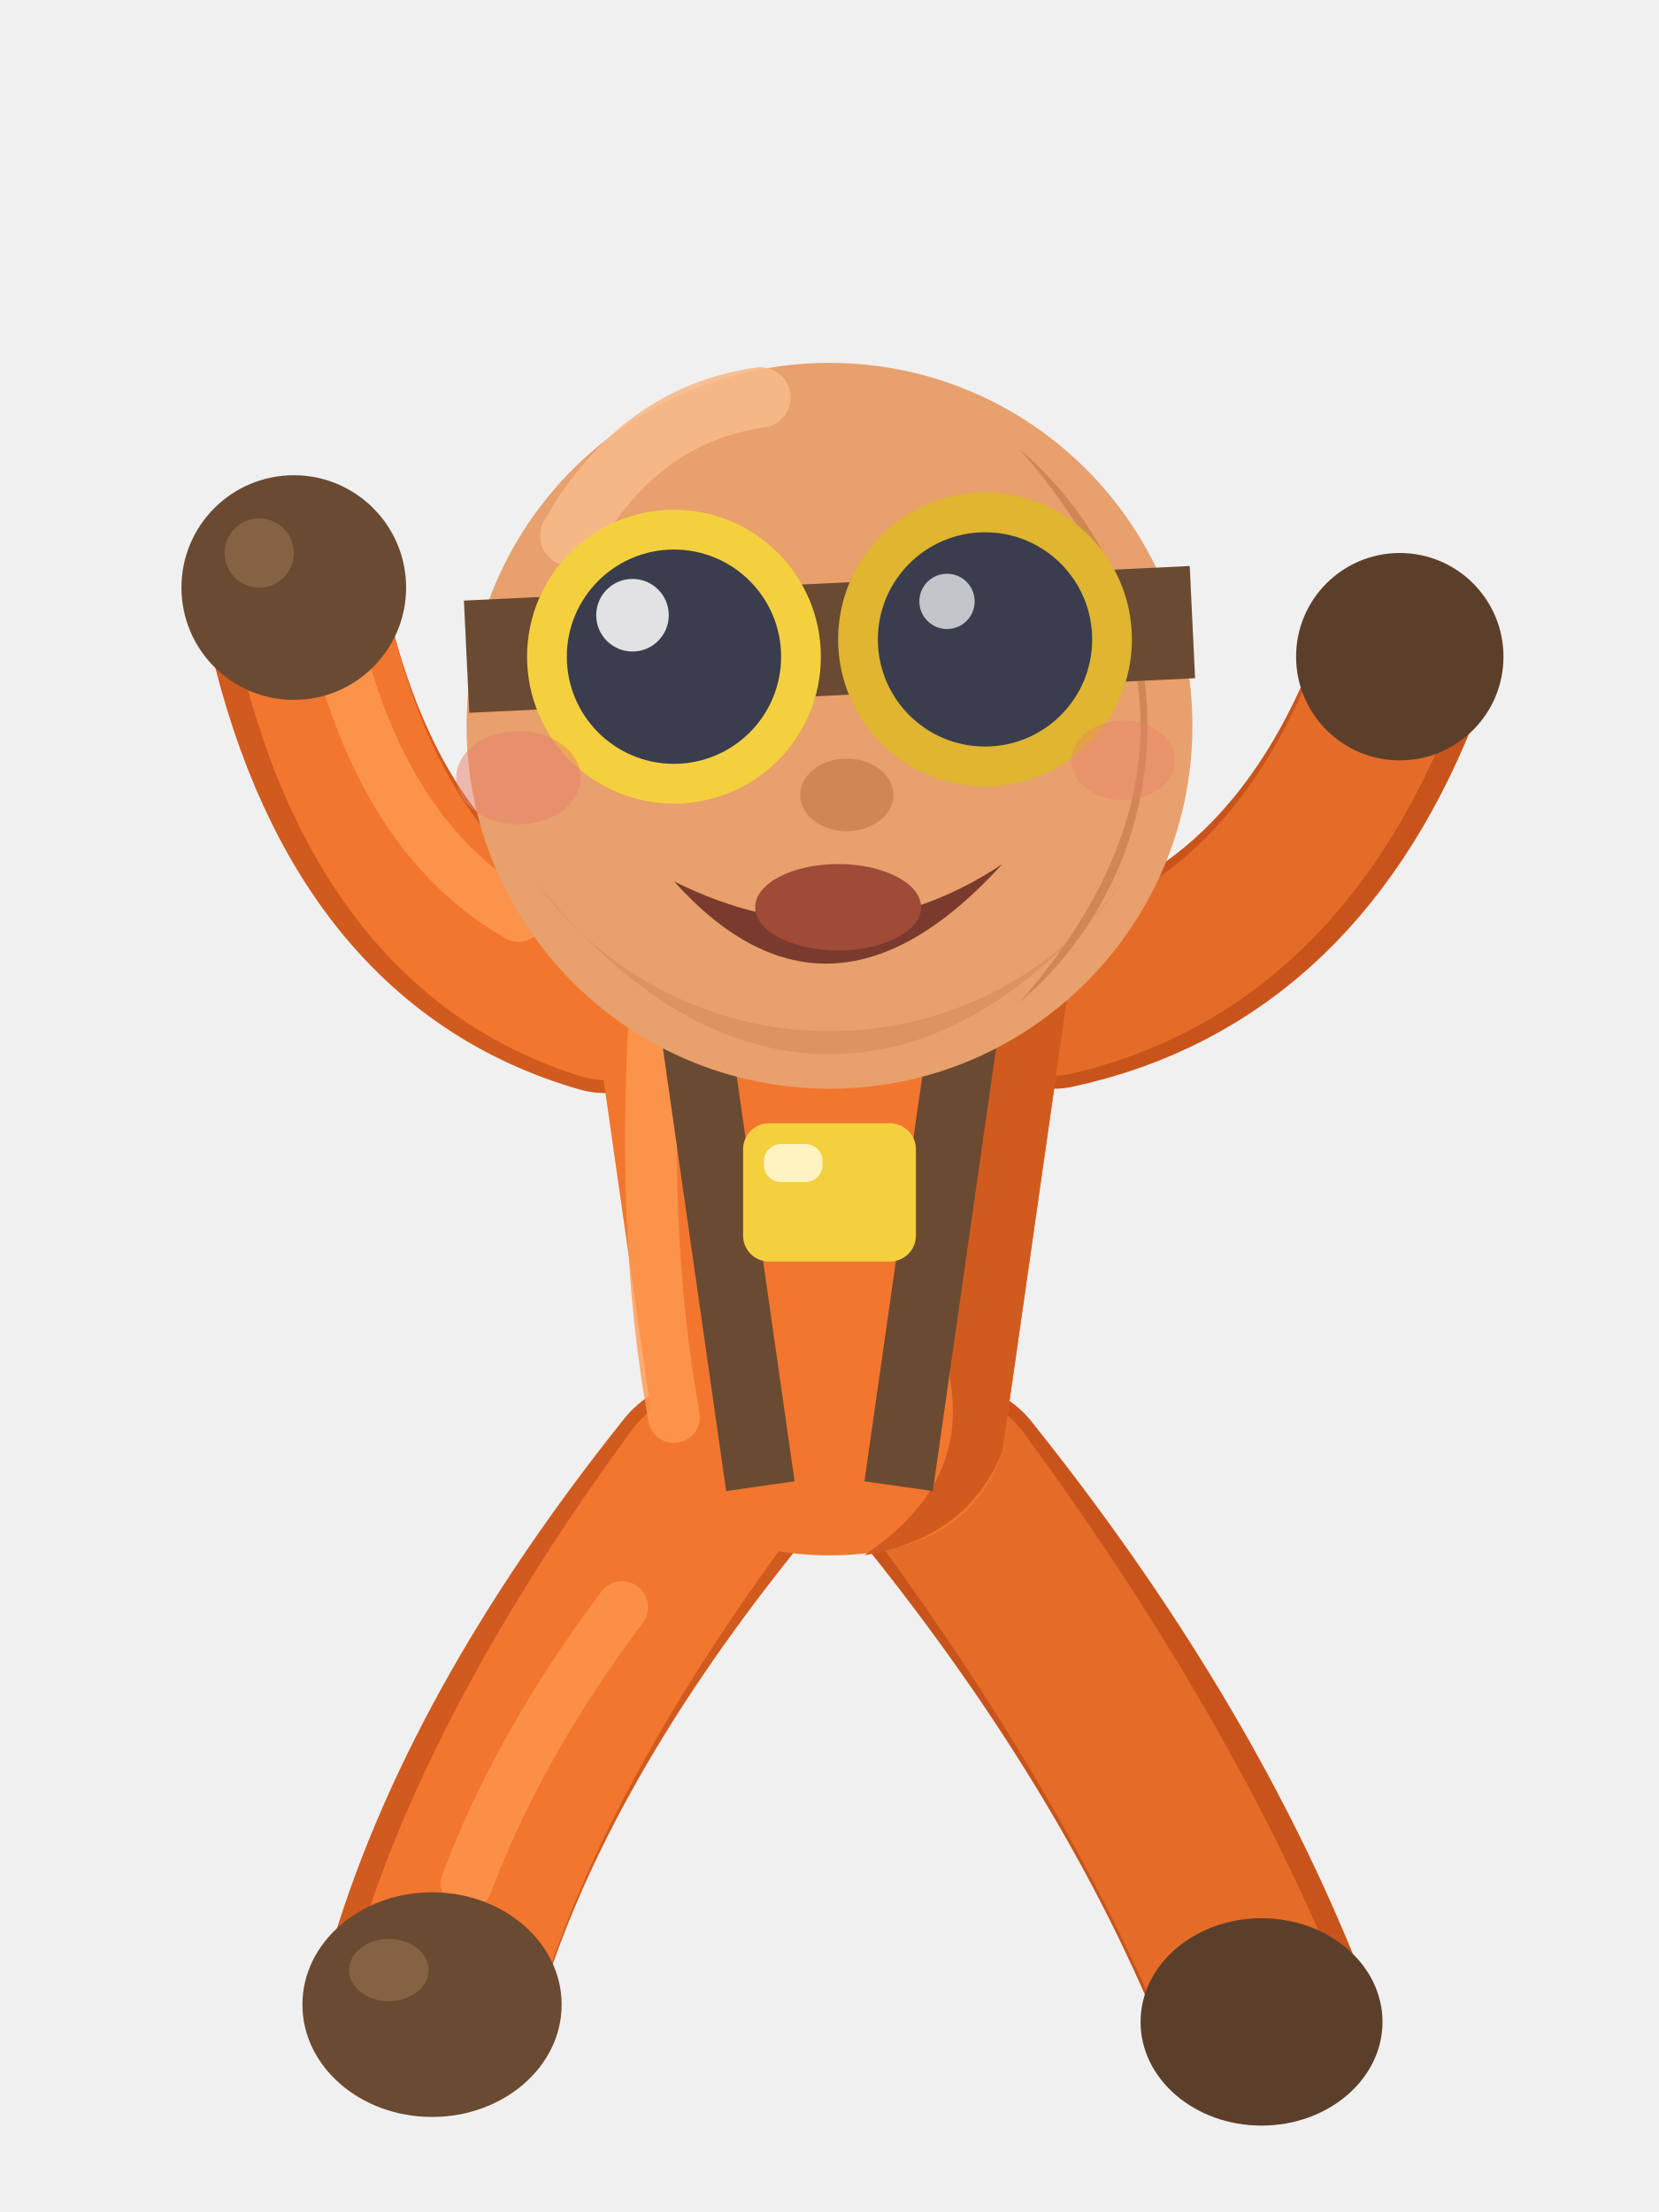
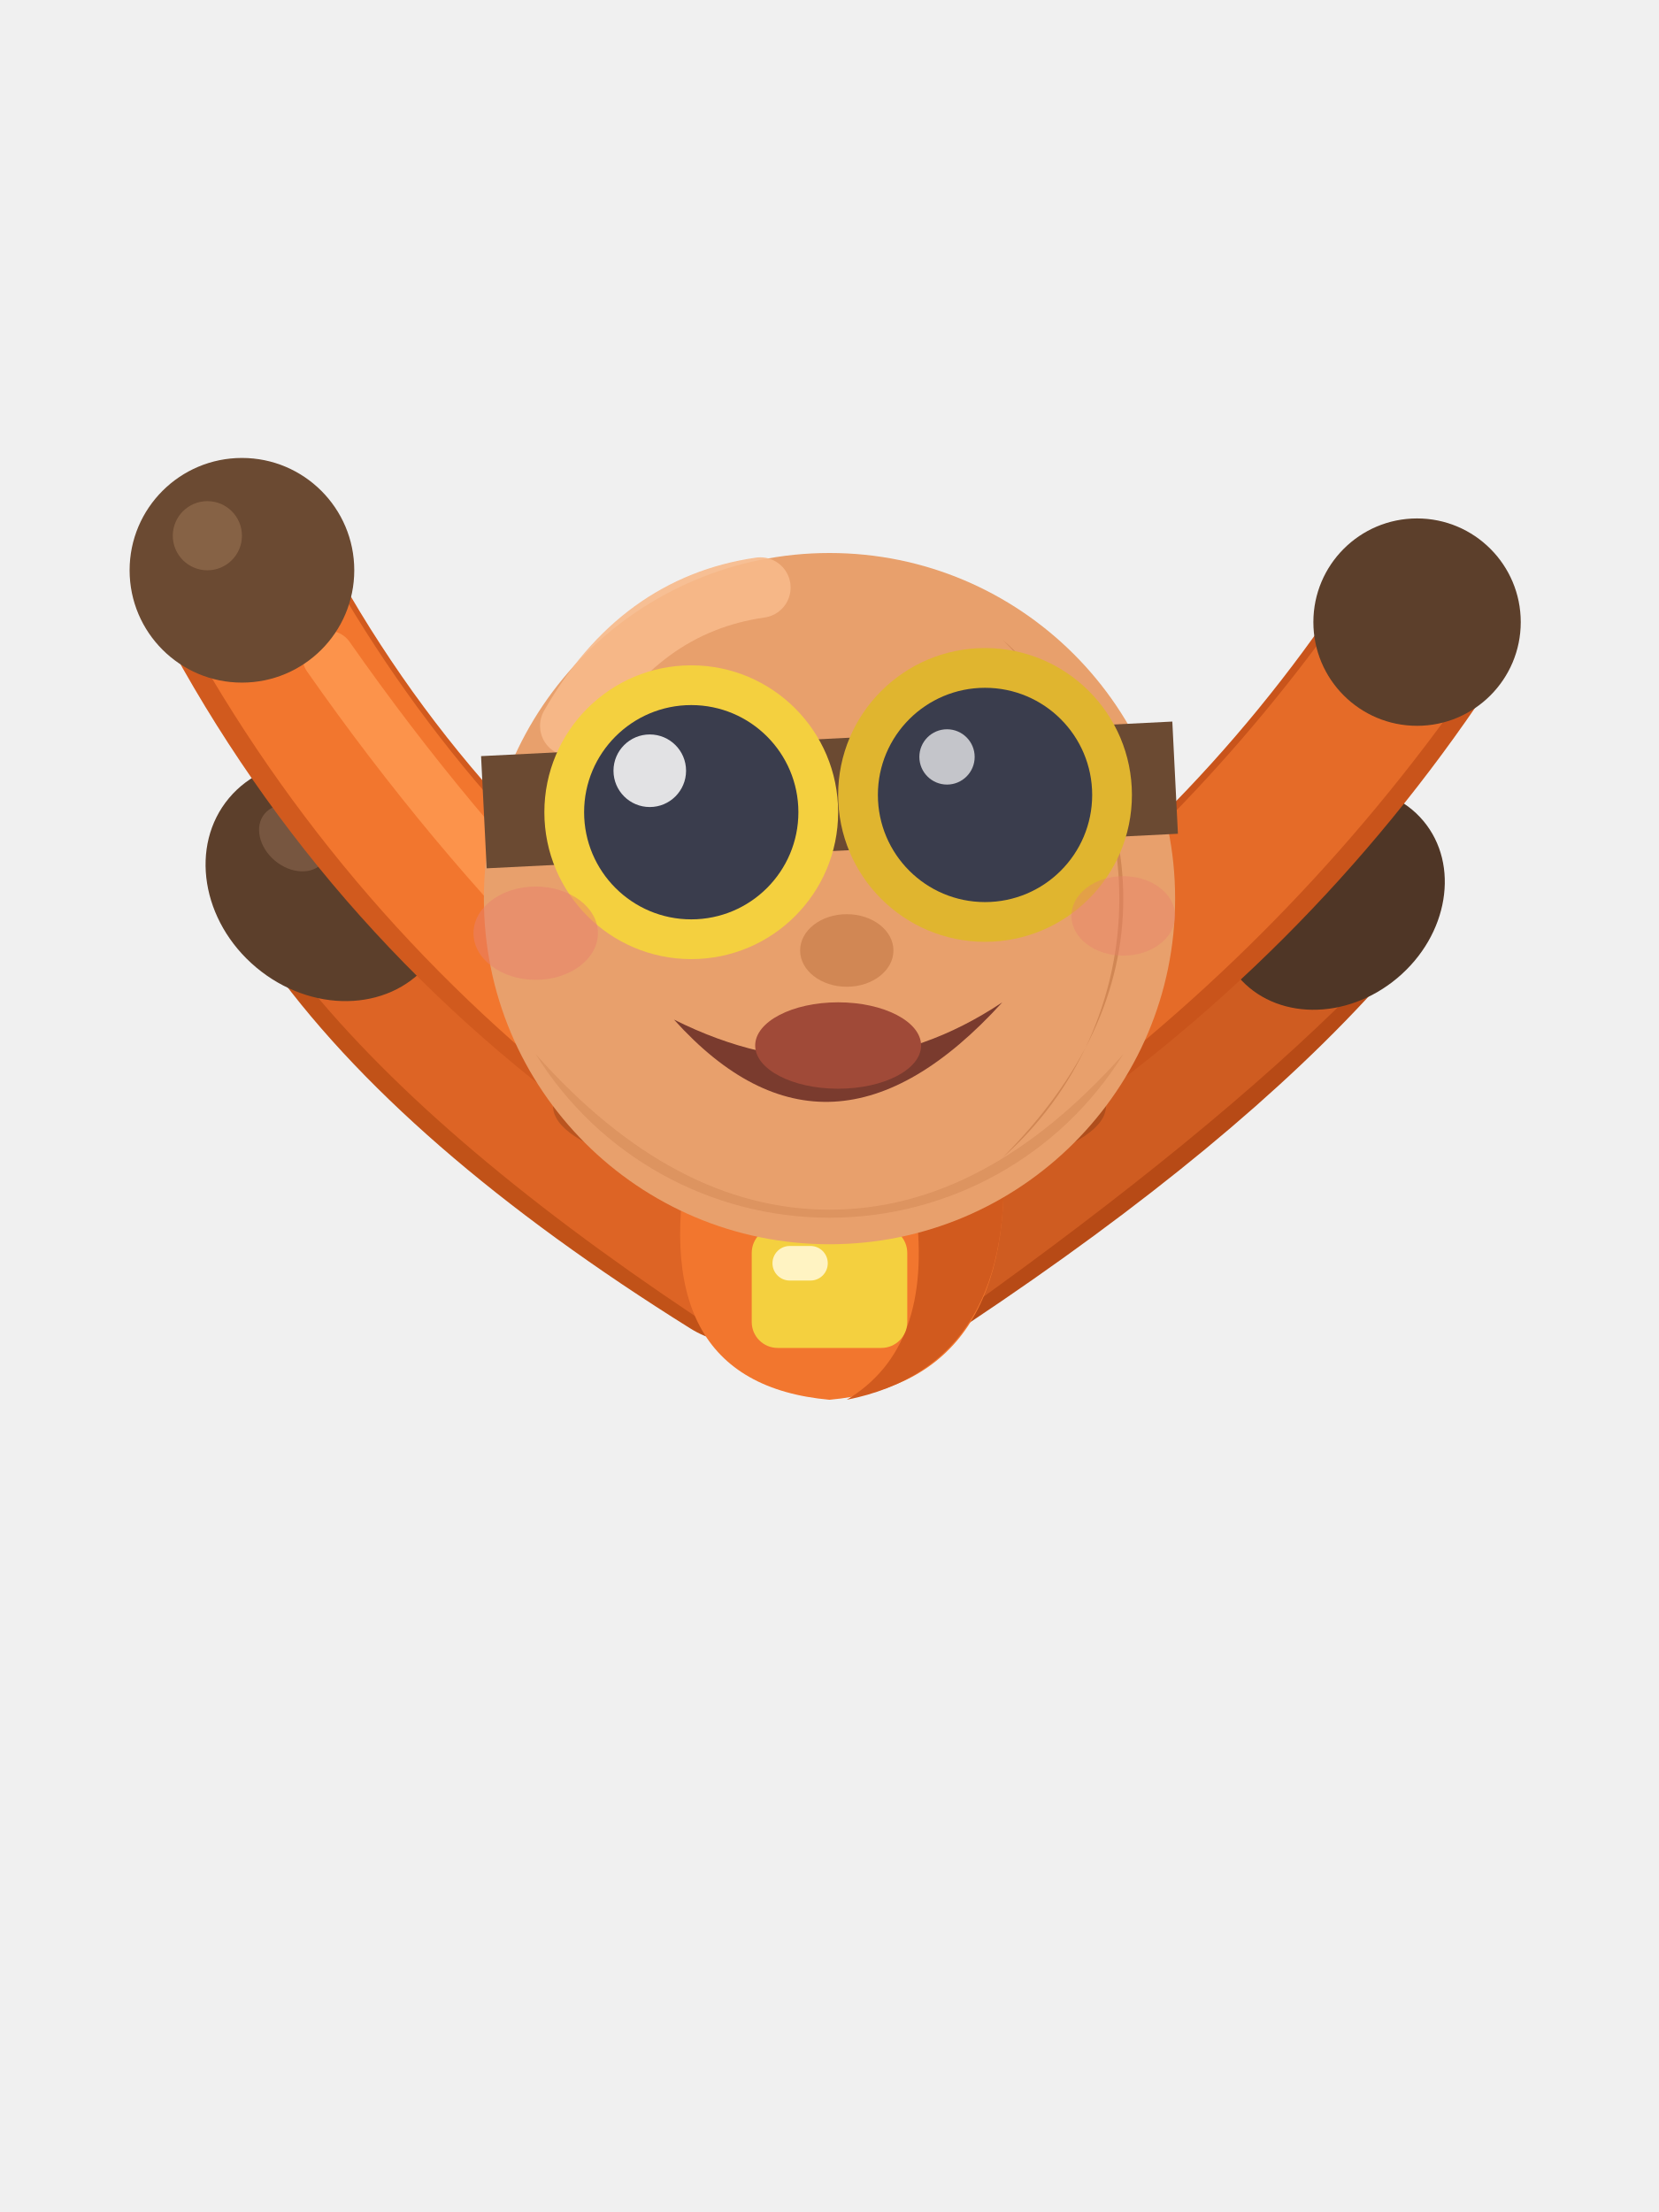
<svg xmlns="http://www.w3.org/2000/svg" viewBox="0 0 96 128">
  <g stroke-linecap="round" fill="none">
-     <path d="M61 58 Q75 55 81 39" stroke="#c9541b" stroke-width="10" />
-     <path d="M61 58 Q74 55 80 40" stroke="#e56b28" stroke-width="8.5" />
-     <path d="M55 86 Q67 101 73 116" stroke="#c9541b" stroke-width="12" />
-     <path d="M55 86 Q66 101 72 115" stroke="#e56b28" stroke-width="10.5" />
+     <path d="M53 72 Q68 62 76 53" stroke="#b74a16" stroke-width="11" />
+     <path d="M53 72 Q67 62 75 54" stroke="#cf5c21" stroke-width="9.5" />
+     <path d="M43 72 Q27 62 20 52" stroke="#c15218" stroke-width="11.5" />
+     <path d="M43 72 Q28 62 21 53" stroke="#dd6425" stroke-width="10" />
  </g>
-   <circle cx="81" cy="38" r="6" fill="#5c3f2b" />
-   <ellipse cx="73" cy="117" rx="7" ry="6" fill="#5c3f2b" />
+   <ellipse cx="77" cy="52" rx="7" ry="6" fill="#4f3626" transform="rotate(-40 77 52)" />
+   <ellipse cx="19" cy="51" rx="7.5" ry="6.5" fill="#5c3f2b" transform="rotate(40 19 51)" />
+   <ellipse cx="17" cy="48.5" rx="2.2" ry="1.7" fill="#7a5942" opacity="0.9" transform="rotate(40 17 48.5)" />
+   <path d="M40 66 Q39 64 43 64 L55 64 Q59 64 58 66 Q59 80 48 81 Q37 80 40 66 Z" fill="#f2762e" />
+   <path d="M52 64 L55 64 Q59 64 58 66 Q59 79 49 81 Q54 78 53 70 Z" fill="#d15a1e" />
+   <rect x="43.5" y="71" width="9" height="7" rx="1.5" fill="#f4d03f" />
+   <rect x="44.7" y="72.1" width="3.2" height="2" rx="1" fill="#fff3c2" />
  <g stroke-linecap="round" fill="none">
-     <path d="M35 58 Q21 54 17 35" stroke="#d15a1e" stroke-width="10.5" />
-     <path d="M35 58 Q22 54 18 36" stroke="#f2762e" stroke-width="9" />
-     <path d="M30 53 Q23 49 20 39" stroke="#ff9a52" stroke-width="3" opacity="0.8" />
-     <path d="M41 86 Q29 101 25 115" stroke="#d15a1e" stroke-width="12.5" />
-     <path d="M41 86 Q30 101 26 114" stroke="#f2762e" stroke-width="11" />
-     <path d="M36 93 Q30 101 27 109" stroke="#ff9a52" stroke-width="3" opacity="0.7" />
+     <path d="M57 62 Q72 52 82 37" stroke="#c9541b" stroke-width="10" />
+     <path d="M57 62 Q71 52 81 38" stroke="#e56b28" stroke-width="8.5" />
+     <path d="M39 62 Q23 51 14 34" stroke="#d15a1e" stroke-width="10.5" />
+     <path d="M39 62 Q24 51 15 35" stroke="#f2762e" stroke-width="9" />
+     <path d="M34 56 Q26 48 19 38" stroke="#ff9a52" stroke-width="3" opacity="0.8" />
  </g>
-   <circle cx="17" cy="34" r="6.5" fill="#6b4a32" />
-   <circle cx="15" cy="32" r="2" fill="#8a6547" opacity="0.9" />
-   <ellipse cx="25" cy="116" rx="7.5" ry="6.5" fill="#6b4a32" />
-   <ellipse cx="22.5" cy="114" rx="2.3" ry="1.8" fill="#8a6547" opacity="0.9" />
-   <path d="M34 56 Q33 54 37 54 L59 54 Q63 54 62 56 L58 84 Q56 90 48 90 Q40 90 38 84 Z" fill="#f2762e" />
-   <path d="M53 54 L59 54 Q63 54 62 56 L58 84 Q56 89 50 90 Q56 86 55 80 Z" fill="#d15a1e" />
-   <path d="M38 57 Q37 71 39 82" stroke="#ff9a52" stroke-width="3" fill="none" stroke-linecap="round" opacity="0.8" />
-   <path d="M40 58 L44 86" stroke="#6b4a32" stroke-width="4" />
-   <path d="M56 58 L52 86" stroke="#6b4a32" stroke-width="4" />
-   <rect x="43" y="65" width="10" height="8" rx="1.5" fill="#f4d03f" />
-   <rect x="44.2" y="66.2" width="3.4" height="2.2" rx="1" fill="#fff3c2" />
-   <ellipse cx="48" cy="54" rx="16" ry="4.5" fill="#000" opacity="0.16" />
-   <circle cx="48" cy="42" r="21" fill="#e8a06c" />
-   <path d="M59 26 A21 21 0 0 1 59 58 Q66 50 66 42 Q66 34 59 26" fill="#d18754" />
-   <path d="M31 51 A21 21 0 0 0 65 51 Q57 61 48 61 Q39 61 31 51" fill="#d18754" opacity="0.5" />
-   <path d="M33 31 Q37 24 44 23" stroke="#f7b98a" stroke-width="3.5" fill="none" stroke-linecap="round" opacity="0.9" />
-   <path d="M27 38 L69 36" stroke="#6b4a32" stroke-width="6.5" />
-   <circle cx="39" cy="38" r="8.5" fill="#f4d03f" />
-   <circle cx="57" cy="37" r="8.5" fill="#e0b52f" />
-   <circle cx="39" cy="38" r="6.2" fill="#3a3d4d" />
-   <circle cx="57" cy="37" r="6.2" fill="#3a3d4d" />
-   <circle cx="36.6" cy="35.6" r="2.1" fill="#ffffff" opacity="0.85" />
-   <circle cx="54.8" cy="34.8" r="1.6" fill="#ffffff" opacity="0.7" />
-   <ellipse cx="49" cy="46" rx="2.7" ry="2.1" fill="#d18754" />
-   <path d="M39 51 Q48 61 58 50 Q49 56 39 51" fill="#7a3b2e" />
-   <ellipse cx="48.5" cy="52.5" rx="4.8" ry="2.5" fill="#a04a38" />
-   <ellipse cx="30" cy="45" rx="3.6" ry="2.7" fill="#e8806c" opacity="0.5" />
-   <ellipse cx="65" cy="44" rx="3" ry="2.3" fill="#e8806c" opacity="0.4" />
+   <circle cx="82" cy="36" r="6" fill="#5c3f2b" />
+   <circle cx="14" cy="33" r="6.5" fill="#6b4a32" />
+   <circle cx="12" cy="31" r="2" fill="#8a6547" opacity="0.9" />
+   <ellipse cx="48" cy="64" rx="16" ry="4.5" fill="#000" opacity="0.16" />
+   <circle cx="48" cy="52" r="20" fill="#e8a06c" />
+   <path d="M58 37 A20 20 0 0 1 58 67 Q65 60 65 52 Q65 44 58 37" fill="#d18754" />
+   <path d="M31 61 A20 20 0 0 0 65 61 Q57 70 48 70 Q39 70 31 61" fill="#d18754" opacity="0.5" />
+   <path d="M33 42 Q37 35 44 34" stroke="#f7b98a" stroke-width="3.5" fill="none" stroke-linecap="round" opacity="0.9" />
+   <path d="M28 47 L68 45" stroke="#6b4a32" stroke-width="6.5" />
+   <circle cx="40" cy="47" r="8.5" fill="#f4d03f" />
+   <circle cx="57" cy="46" r="8.5" fill="#e0b52f" />
+   <circle cx="40" cy="47" r="6.2" fill="#3a3d4d" />
+   <circle cx="57" cy="46" r="6.2" fill="#3a3d4d" />
+   <circle cx="37.6" cy="44.6" r="2.1" fill="#ffffff" opacity="0.85" />
+   <circle cx="54.8" cy="43.8" r="1.6" fill="#ffffff" opacity="0.7" />
+   <ellipse cx="49" cy="55" rx="2.7" ry="2.1" fill="#d18754" />
+   <path d="M39 59 Q48 69 58 58 Q49 64 39 59" fill="#7a3b2e" />
+   <ellipse cx="48.5" cy="60.5" rx="4.8" ry="2.5" fill="#a04a38" />
+   <ellipse cx="31" cy="54" rx="3.6" ry="2.7" fill="#e8806c" opacity="0.5" />
+   <ellipse cx="65" cy="53" rx="3" ry="2.3" fill="#e8806c" opacity="0.4" />
</svg>
